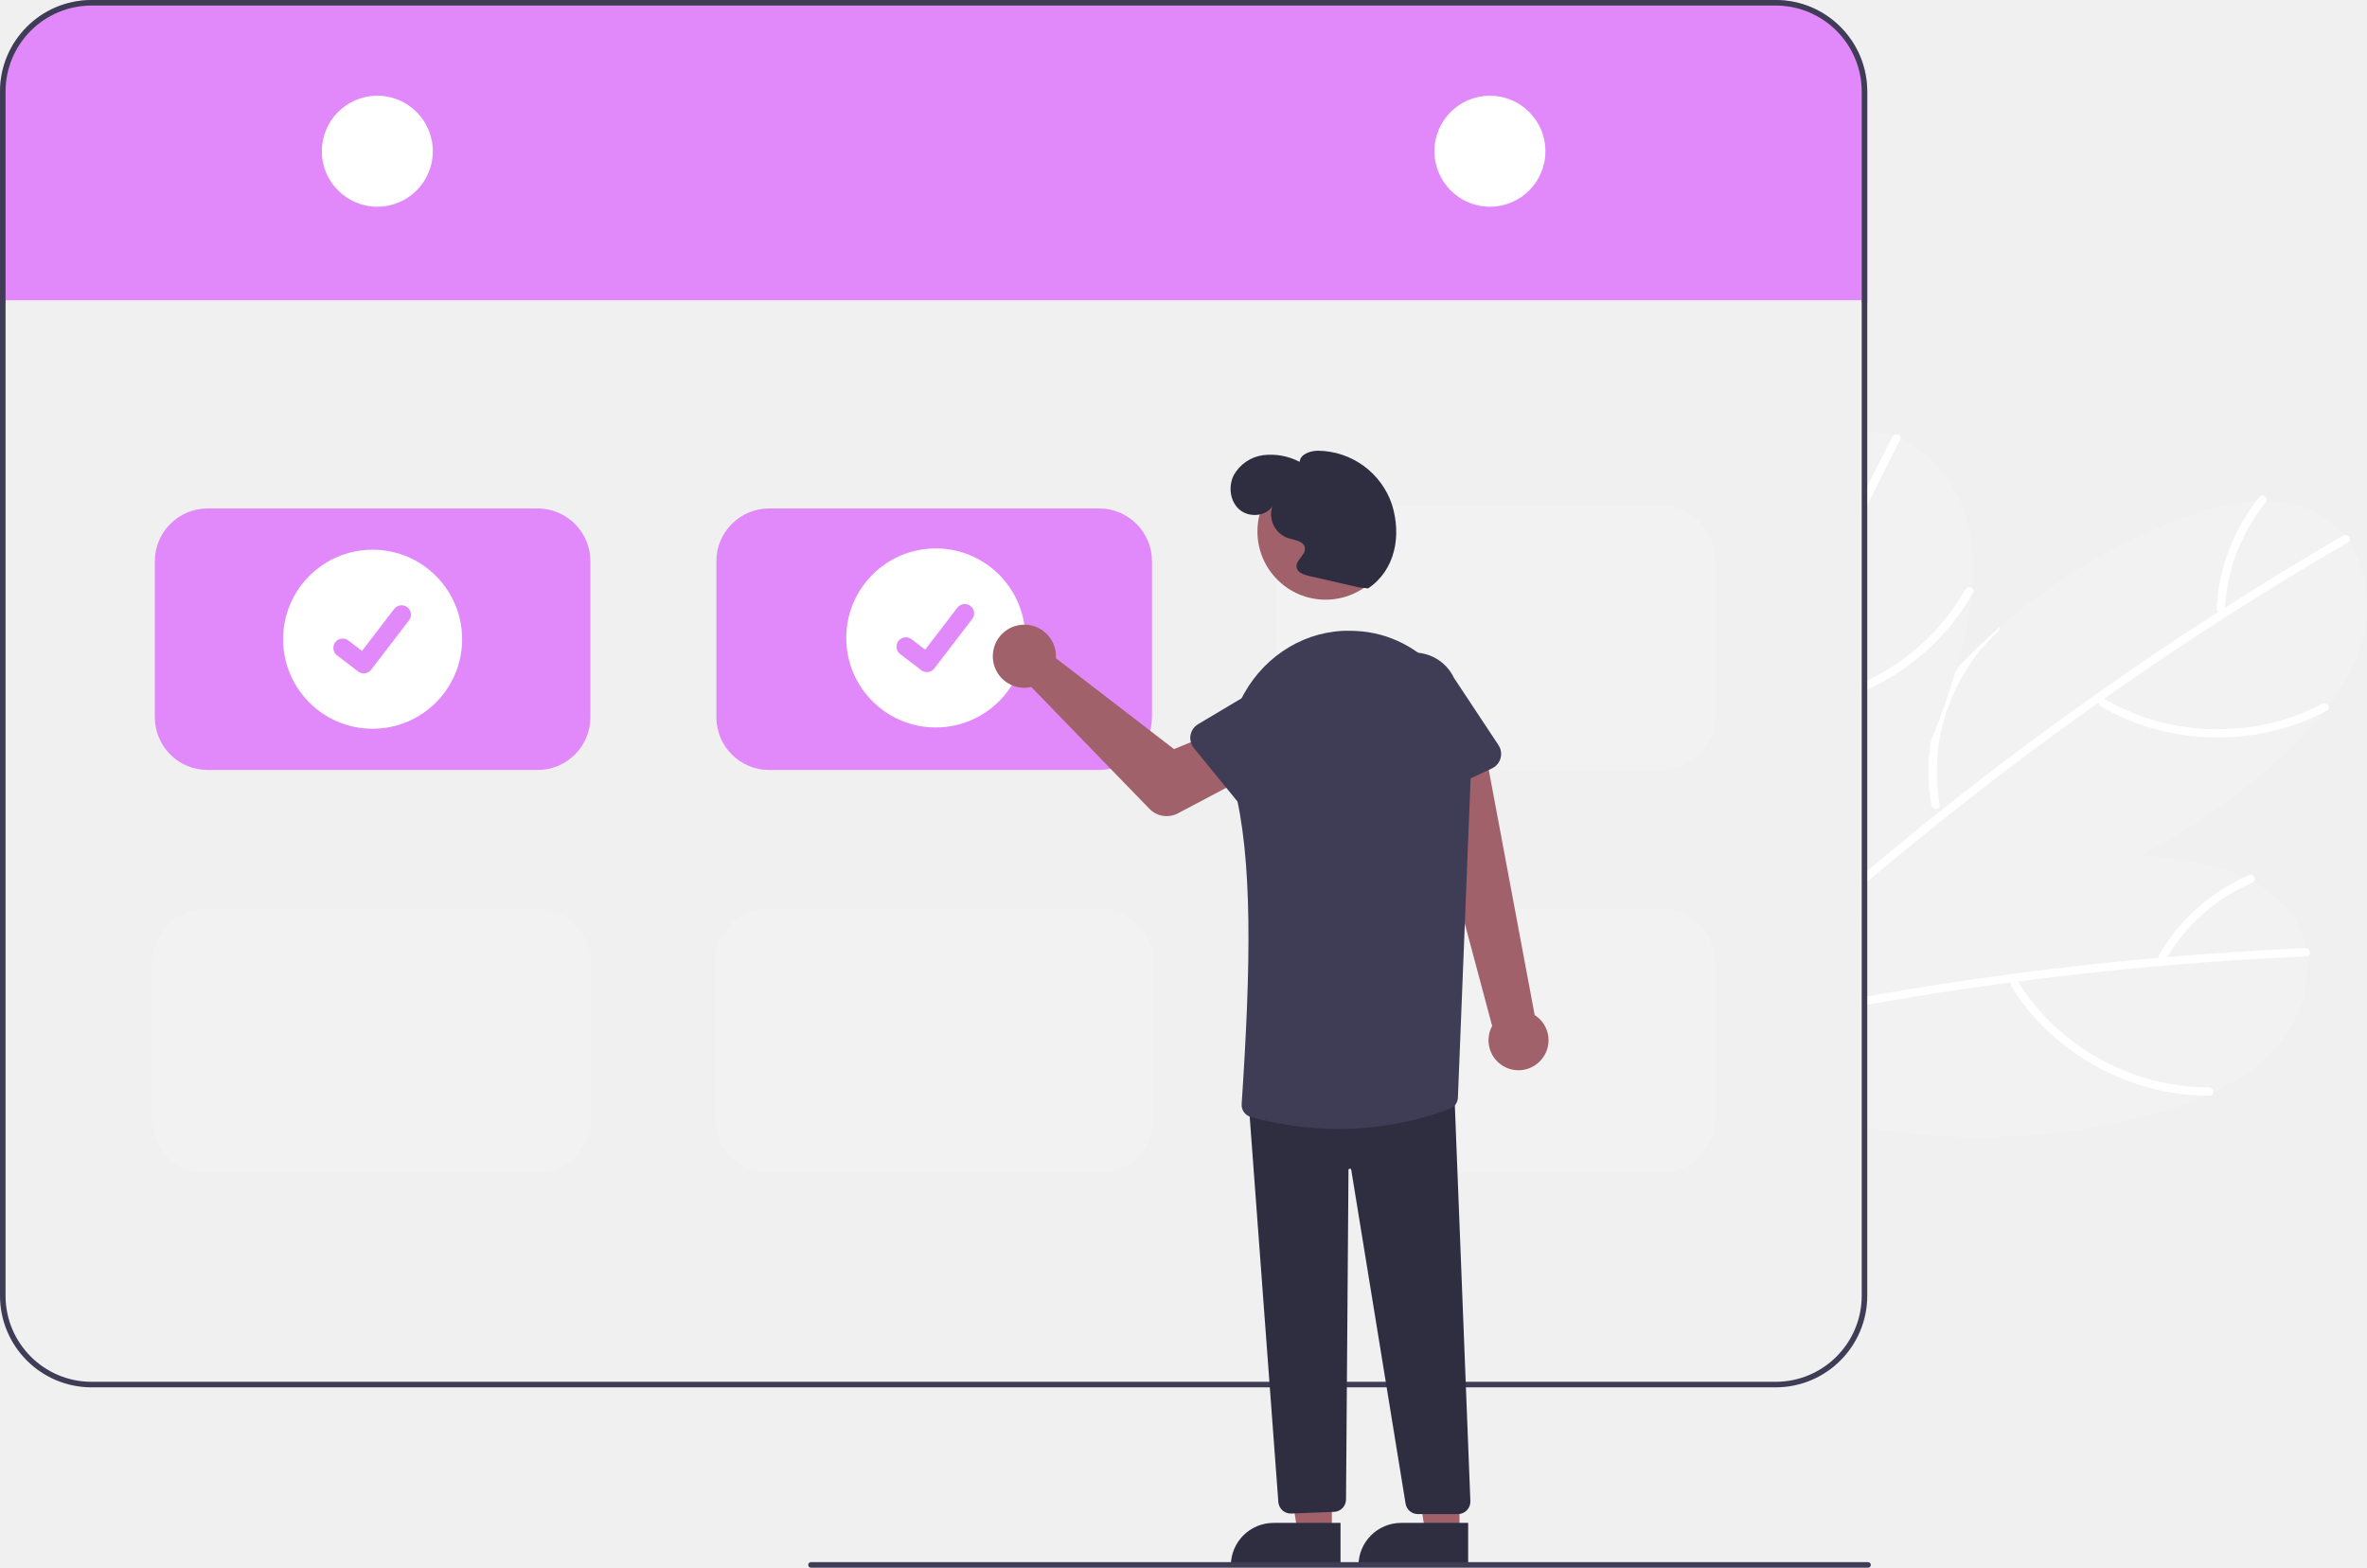
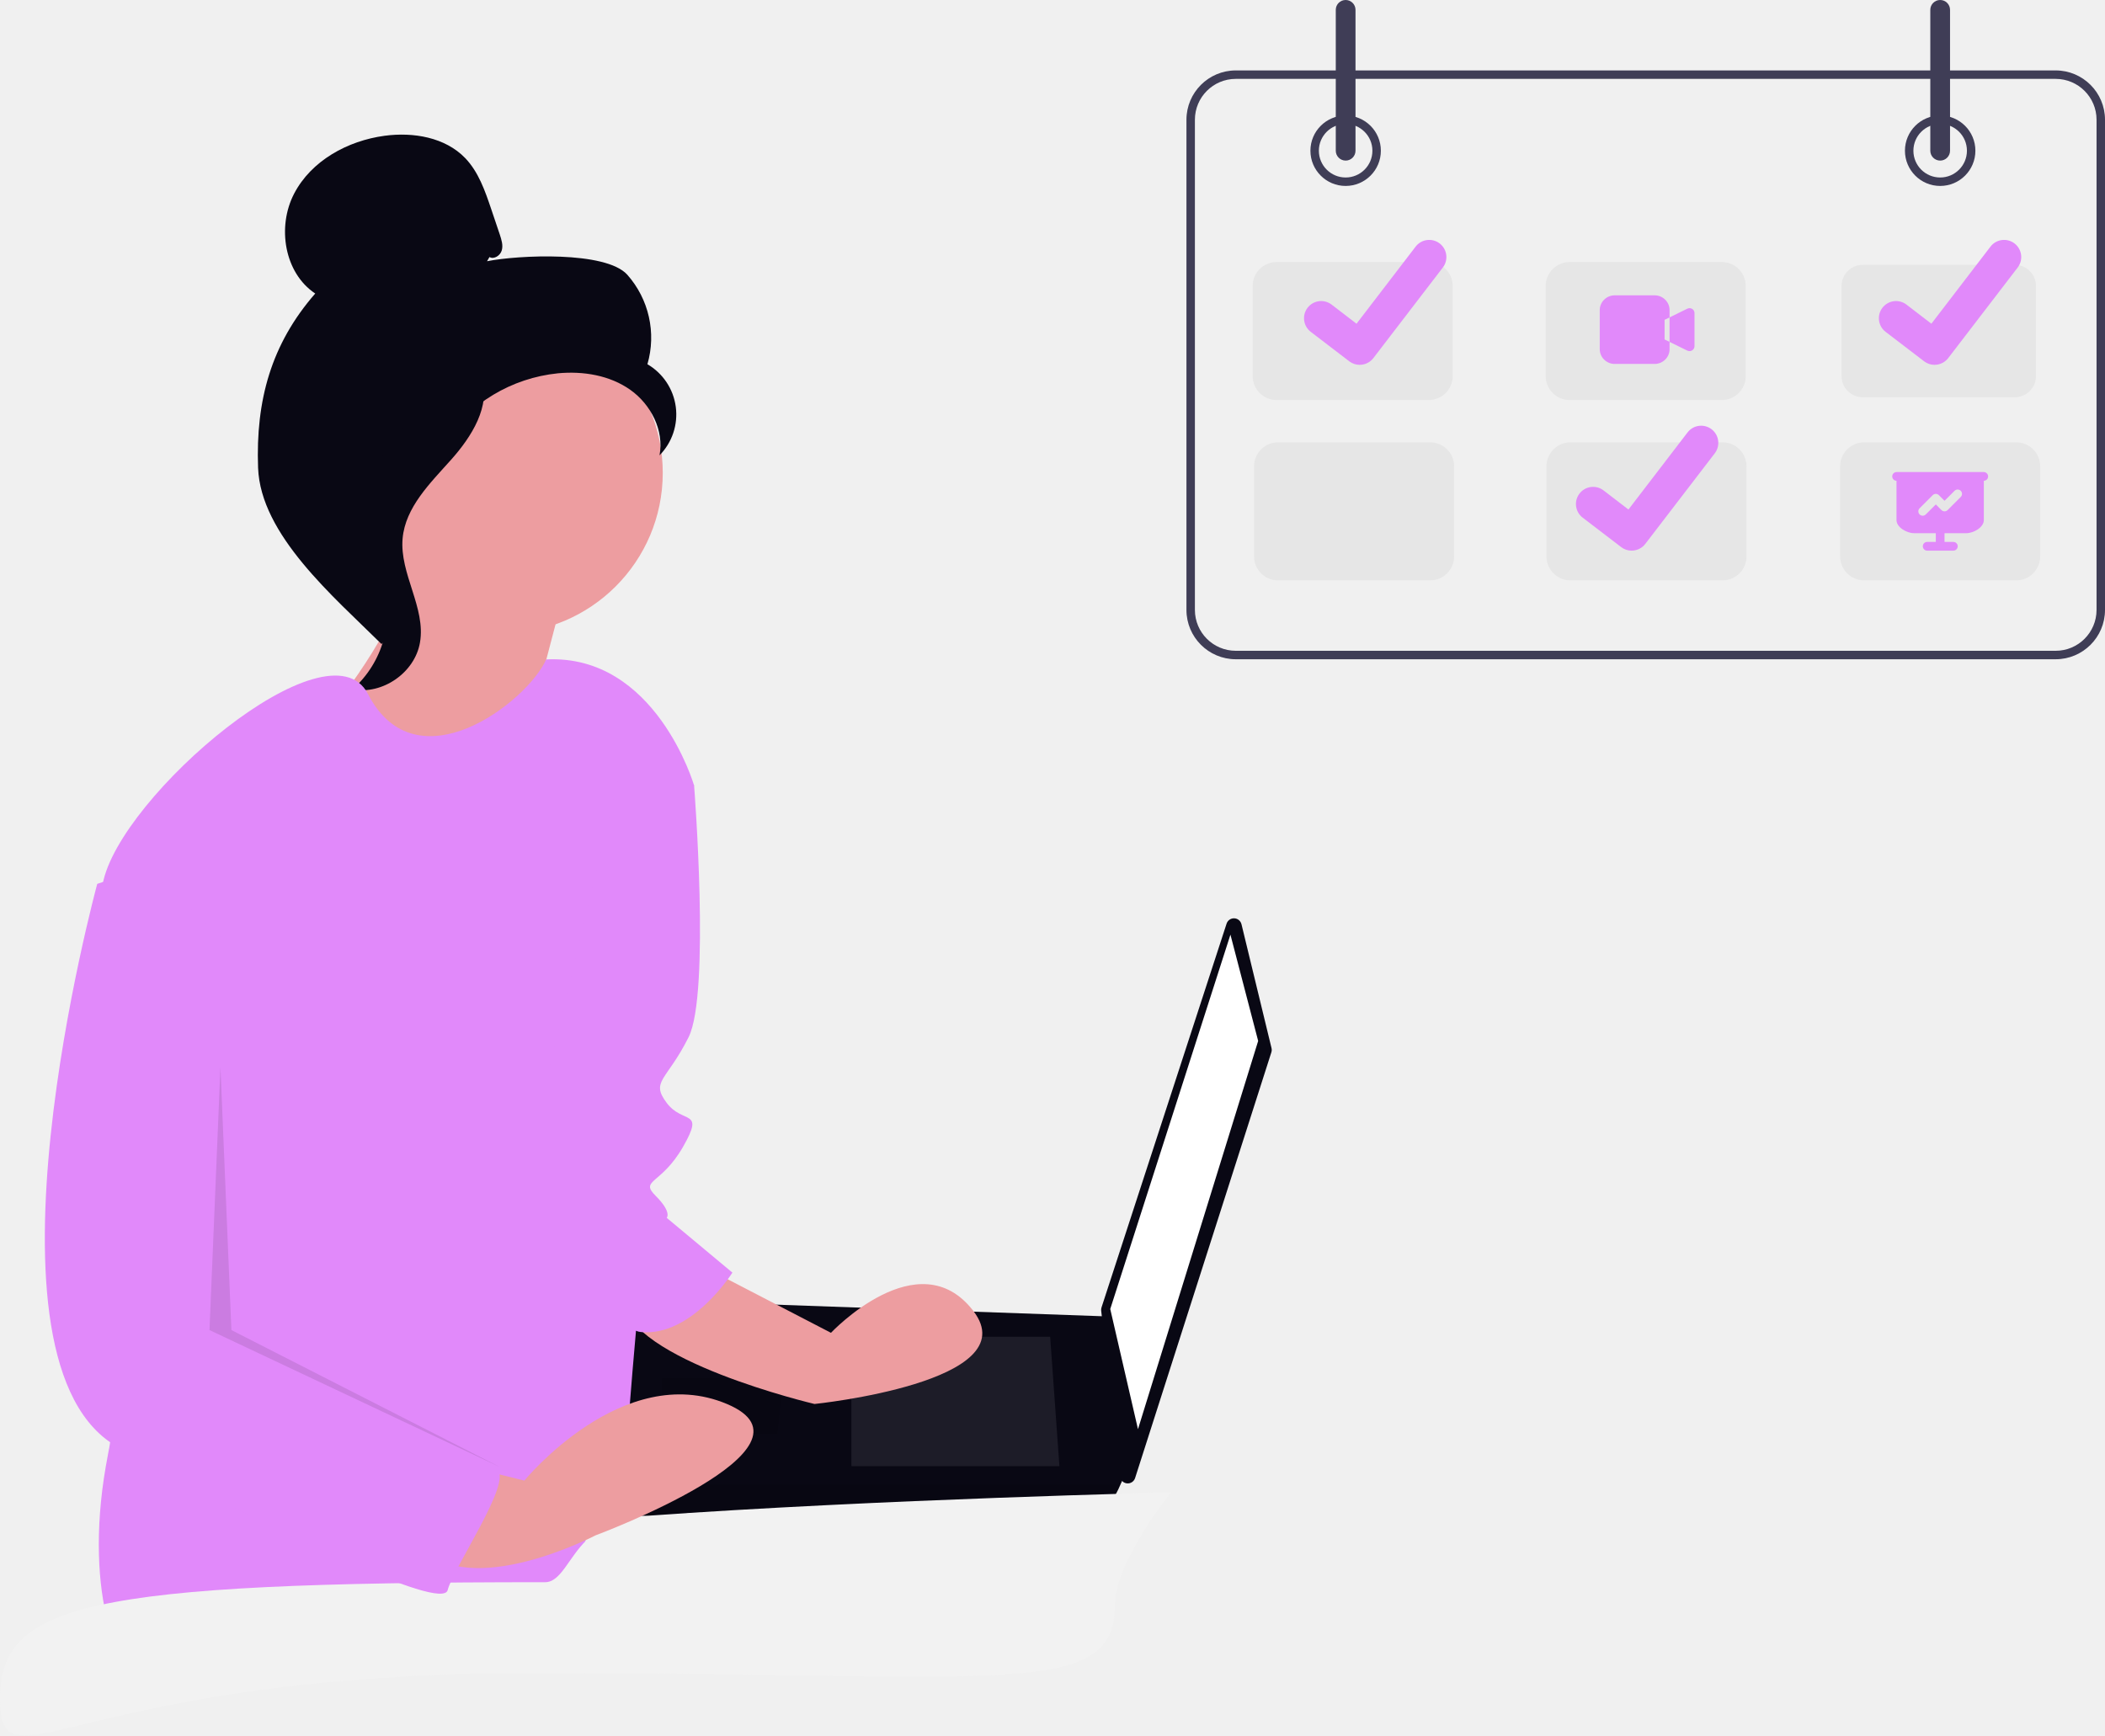
- <svg xmlns="http://www.w3.org/2000/svg" width="853.117" height="565" viewBox="0 0 853.117 565" role="img" artist="Katerina Limpitsouni" source="https://undraw.co/">
-   <path d="M993.211,545.61c-6.16,6.73-13.8,11.74-22.09,15.63h-.01c-.78.37-1.56.73-2.35,1.07h-.01l-.01.01-.01-.01h-.01a.01.01,0,0,1-.01.01H968.701l-.01-.01c-.01.01-.01.01-.02,0l-.01.01-.01-.01h-.01c-.01.01-.01.01-.02,0h-.01a139.774,139.774,0,0,1-17.06,6.1,236.651,236.651,0,0,1-105.11,5.49c-.67-.12-1.33-.24-2-.36V492.43c.66-.28,1.33-.56,2-.83q6.555-2.715,13.27-4.99,9.66-3.3,19.59-5.66a212.167,212.167,0,0,1,66.04-5.34q6.045.45,12.06,1.3c8.39,1.17,17.19,3.21,24.93,6.75h.01c1.13.53,2.24,1.08,3.34,1.67,6.88,3.73,12.68,8.86,16.22,15.89a30.573,30.573,0,0,1,2.72,7.99v.02c.2.96.34,1.93.45,2.89C1006.331,523.96,1001.421,536.63,993.211,545.61Z" transform="translate(-173.4413 -167.5)" fill="#f2f2f2" />
-   <path d="M1005.071,512.12a1.358,1.358,0,0,1-.3.04q-25.695,1.125-51.32,3.34h-.03c-.07.01-.13.01-.2.02Q926.911,517.8,900.711,521.23c-.74.1-1.47.2-2.2.29q-18.119,2.415-36.17,5.36-7.965,1.305-15.9,2.72c-.67.12-1.33.23-2,.36v-3.03c.67-.13,1.34-.24,2-.36q26.43-4.68,53.04-8.17,6.69-.9,13.4-1.7,19.38-2.34,38.82-4.04c.95-.08,1.89-.16,2.84-.24q24.885-2.115,49.84-3.21a.939.939,0,0,1,.24.02C1006.222,509.37,1006.561,511.77,1005.071,512.12Z" transform="translate(-173.4413 -167.5)" fill="#fff" />
-   <path d="M969.497,559.363c-21.34.157-42.364-8.892-57.458-23.869a77.826,77.826,0,0,1-11.184-14.07c-1.017-1.632-3.398.168-2.389,1.785,11.723,18.8,31.25,32.193,52.778,37.117a80.811,80.811,0,0,0,18.636,1.994c1.914-.014,1.517-2.972-.384-2.958Z" transform="translate(-173.4413 -167.5)" fill="#fff" />
-   <path d="M879.301,480.95a1.692,1.692,0,0,1-1.25,1.13,65.22,65.22,0,0,0-14.08,5.5,68.406,68.406,0,0,0-17.53,13.25c-.27.27-.53.54-.78.82-.42.44-.82.89-1.22,1.35v-4.36c.64-.68,1.31-1.35,2-1.99a71.912,71.912,0,0,1,13.27-10.04Q869.371,483.31,879.301,480.95Z" transform="translate(-173.4413 -167.5)" fill="#fff" />
-   <path d="M984.1,482.872a69.402,69.402,0,0,0-32.422,28.586,1.5,1.5,0,0,0,.793,1.954,1.528,1.528,0,0,0,1.954-.793A66.049,66.049,0,0,1,985.221,485.635c1.765-.754.648-3.519-1.121-2.763Z" transform="translate(-173.4413 -167.5)" fill="#fff" />
-   <path d="M1025.021,397.94c-2.32,8.82-6.77,16.81-12.3,24.1l-.01.01c-.51.68-1.04,1.37-1.59,2.03v.01a139.271,139.271,0,0,1-12.41,13.39,233.429,233.429,0,0,1-53.37,38.13c-30.67,16.02-64.95,25.49-98.9,26.03-.26.01-.52.01-.78.01-.41.01-.82.01-1.22.01V456.21c.65-1.24,1.32-2.48,2-3.71a219.524,219.524,0,0,1,32.03-43.82c.3-.33.61-.66.92-.98q7.02-7.41,14.72-14.11a210.819,210.819,0,0,1,67.29-39.85c7.97-2.86,16.71-5.15,25.21-5.6,1.25-.07,2.49-.1,3.74-.09,7.83.11,15.34,1.96,21.75,6.54a30.999,30.999,0,0,1,6.12,5.81c.62.77,1.19,1.56,1.74,2.37v.01C1026.581,372.68,1028.121,386.17,1025.021,397.94Z" transform="translate(-173.4413 -167.5)" fill="#f2f2f2" />
-   <path d="M1019.961,362.77v.01a1.461,1.461,0,0,1-.24.17q-22.2,12.915-43.84,26.77c-.02.01-.03.02-.05.03a1.739,1.739,0,0,1-.18.11q-22.245,14.25-43.86,29.46c-.6.42-1.21.85-1.82,1.28q-14.925,10.545-29.54,21.54-27.601,20.79-53.99,43.12c-.67.56-1.33,1.13-2,1.7v-3.89c.66-.57,1.33-1.14,2-1.7q10.11-8.535,20.4-16.83c2.05-1.65,4.11-3.3,6.17-4.93q27.45-21.855,56.13-42.08h.01q5.64-3.975,11.3-7.88,16.08-11.07,32.521-21.61c.79-.51,1.59-1.02,2.39-1.53q21.045-13.44,42.64-26a1.489,1.489,0,0,1,.22-.11C1019.722,359.8,1021.131,361.78,1019.961,362.77Z" transform="translate(-173.4413 -167.5)" fill="#fff" />
-   <path d="M1010.409,421.133c-18.825,10.052-41.646,11.805-61.97,5.553a77.827,77.827,0,0,1-16.44-7.265c-1.659-.972-2.931,1.727-1.286,2.691,19.114,11.203,42.628,13.993,63.98,8.353a80.812,80.812,0,0,0,17.43-6.891c1.688-.901-.037-3.336-1.713-2.441Z" transform="translate(-173.4413 -167.5)" fill="#fff" />
-   <path d="M869.562,457.722a68.553,68.553,0,0,1-.952-15.869,72.319,72.319,0,0,1,10.781-34.151q7.028-7.407,14.723-14.112a1.705,1.705,0,0,1-.586,1.585,65.451,65.451,0,0,0-9.912,11.408,69.122,69.122,0,0,0-11.082,50.892,1.212,1.212,0,0,1-.314,1.143A1.625,1.625,0,0,1,869.562,457.722Z" transform="translate(-173.4413 -167.5)" fill="#fff" />
-   <path d="M987.809,346.612a69.402,69.402,0,0,0-15.433,40.375,1.5,1.5,0,0,0,1.61,1.362,1.528,1.528,0,0,0,1.362-1.61,66.048,66.048,0,0,1,14.737-38.201c1.213-1.488-1.061-3.417-2.276-1.926Z" transform="translate(-173.4413 -167.5)" fill="#fff" />
-   <path d="M884.251,379.47v.01c-.07.86-.15,1.71-.24,2.56v.02a141.299,141.299,0,0,1-3.25,17.96c-.7,2.9-1.46,5.78-2.29,8.66-.1.37-.21.74-.32,1.1v.01a229.523,229.523,0,0,1-8.74,24.65,238.918,238.918,0,0,1-22.97,42.22c-.65.97-1.32,1.94-2,2.9V322.96c.67-.04,1.33-.04,2-.02q.48,0,.96.03a30.322,30.322,0,0,1,8.28,1.61c.94.31,1.85.66,2.75,1.05,10.91,4.78,19.48,15.32,23.2,26.91C884.421,361.22,884.981,370.35,884.251,379.47Z" transform="translate(-173.4413 -167.5)" fill="#f2f2f2" />
-   <path d="M858.432,325.63a1.076,1.076,0,0,1-.11.28q-6.075,11.805-11.88,23.73c-.67,1.37-1.34,2.75-2,4.12v-6.8q.99-2.04,2-4.08,4.485-9.09,9.12-18.1a1.304,1.304,0,0,1,.12-.2C856.601,323.26,858.881,324.16,858.432,325.63Z" transform="translate(-173.4413 -167.5)" fill="#fff" />
-   <path d="M884.571,381.08c-.18.32-.36.64-.56.96a79.816,79.816,0,0,1-10.42,14.24,85.916,85.916,0,0,1-27.15,19.77c-.66.32-1.33.62-2,.9V413.7c.67-.3,1.34-.61,2-.93a80.866,80.866,0,0,0,35.37-32.82,1.645,1.645,0,0,1,2.44-.47A1.153,1.153,0,0,1,884.571,381.08Z" transform="translate(-173.4413 -167.5)" fill="#fff" />
-   <path d="M846.441,200.5v76h-2v-.81h-669v.81h-2v-76a33.032,33.032,0,0,1,33-33h607A33.032,33.032,0,0,1,846.441,200.5Z" transform="translate(-173.4413 -167.5)" fill="#e189fa" />
-   <path d="M813.441,167.5h-607a33.032,33.032,0,0,0-33,33v434a33.032,33.032,0,0,0,33,33h607a33.032,33.032,0,0,0,33-33v-434A33.032,33.032,0,0,0,813.441,167.5Zm31,467a31.04,31.04,0,0,1-31,31h-607a31.04,31.04,0,0,1-31-31v-434a31.04,31.04,0,0,1,31-31h607a31.04,31.04,0,0,1,31,31Z" transform="translate(-173.4413 -167.5)" fill="#3f3d56" />
-   <circle cx="136" cy="54.5" r="20" fill="#fff" />
-   <circle cx="537" cy="54.5" r="20" fill="#fff" />
-   <path d="M367.226,445.002H248.25a19.033,19.033,0,0,1-19.011-19.011V369.758a19.033,19.033,0,0,1,19.011-19.011H367.226a19.033,19.033,0,0,1,19.011,19.011v56.233A19.033,19.033,0,0,1,367.226,445.002Z" transform="translate(-173.4413 -167.5)" fill="#e189fa" />
-   <path d="M569.624,445.002H450.648a19.033,19.033,0,0,1-19.011-19.011V369.758a19.033,19.033,0,0,1,19.011-19.011H569.624a19.033,19.033,0,0,1,19.011,19.011v56.233A19.033,19.033,0,0,1,569.624,445.002Z" transform="translate(-173.4413 -167.5)" fill="#e189fa" />
-   <path d="M569.624,590.293H450.648a19.61,19.61,0,0,1-19.588-19.588V514.473A19.61,19.61,0,0,1,450.648,494.885H569.624A19.61,19.61,0,0,1,589.212,514.473v56.233A19.61,19.61,0,0,1,569.624,590.293Z" transform="translate(-173.4413 -167.5)" fill="#f2f2f2" />
-   <path d="M366.836,590.293H247.86A19.61,19.61,0,0,1,228.272,570.706V514.473A19.61,19.61,0,0,1,247.86,494.885H366.836a19.61,19.61,0,0,1,19.588,19.588v56.233A19.61,19.61,0,0,1,366.836,590.293Z" transform="translate(-173.4413 -167.5)" fill="#f2f2f2" />
-   <path d="M772.023,590.293H653.047a19.61,19.61,0,0,1-19.588-19.588V514.473A19.61,19.61,0,0,1,653.047,494.885H772.023a19.61,19.61,0,0,1,19.588,19.588v56.233A19.61,19.61,0,0,1,772.023,590.293Z" transform="translate(-173.4413 -167.5)" fill="#f2f2f2" />
-   <path d="M772.023,445.115H653.047a19.61,19.61,0,0,1-19.588-19.588V369.294a19.61,19.61,0,0,1,19.588-19.588H772.023a19.61,19.61,0,0,1,19.588,19.588v56.233A19.61,19.61,0,0,1,772.023,445.115Z" transform="translate(-173.4413 -167.5)" fill="#f2f2f2" />
-   <circle cx="134.297" cy="230.374" r="32.262" fill="#fff" />
-   <path d="M304.54,410.181a3.346,3.346,0,0,1-2.013-.669l-.036-.027-7.582-5.805a3.368,3.368,0,1,1,4.097-5.348l4.911,3.766,11.605-15.135a3.368,3.368,0,0,1,4.723-.623l-.072.098.074-.097a3.372,3.372,0,0,1,.623,4.723l-13.65,17.802A3.37,3.37,0,0,1,304.54,410.181Z" transform="translate(-173.4413 -167.5)" fill="#e189fa" />
-   <circle cx="337.271" cy="229.911" r="32.262" fill="#fff" />
-   <path d="M507.515,409.718a3.346,3.346,0,0,1-2.013-.669l-.036-.027-7.582-5.805a3.368,3.368,0,1,1,4.097-5.348l4.911,3.766,11.605-15.135a3.368,3.368,0,0,1,4.723-.623l-.072.098.074-.097a3.372,3.372,0,0,1,.623,4.723l-13.65,17.802A3.37,3.37,0,0,1,507.515,409.718Z" transform="translate(-173.4413 -167.5)" fill="#e189fa" />
-   <path d="M728.754,549.65a10.743,10.743,0,0,0-2.183-16.327l-18.011-96.173-21.905,8.123,24.592,91.981a10.801,10.801,0,0,0,17.506,12.397Z" transform="translate(-173.4413 -167.5)" fill="#a0616a" />
-   <path d="M553.969,402.9a11.406,11.406,0,0,1,.022,1.796l42.59,32.78,12.078-4.96,9.867,17.249-20.528,10.858a8.67,8.67,0,0,1-10.277-1.627l-42.571-43.889a11.376,11.376,0,1,1,8.819-12.206Z" transform="translate(-173.4413 -167.5)" fill="#a0616a" />
-   <polygon points="480.028 552.849 467.769 552.849 461.936 515.561 480.031 515.562 480.028 552.849" fill="#a0616a" />
-   <path d="M656.596,732.233l-39.531-.001v-.5a15.386,15.386,0,0,1,15.386-15.386h.001l24.144.001Z" transform="translate(-173.4413 -167.5)" fill="#2f2e41" />
-   <polygon points="526.028 552.849 513.769 552.849 507.936 515.561 526.031 515.562 526.028 552.849" fill="#a0616a" />
-   <path d="M702.596,732.233l-39.531-.001v-.5a15.386,15.386,0,0,1,15.386-15.386h.001l24.144.001Z" transform="translate(-173.4413 -167.5)" fill="#2f2e41" />
-   <path d="M638.664,712.979a4.49,4.49,0,0,1-4.475-4.072L623.506,565.218l.505-.041,73.521-6.043.02.522L703.396,708.507a4.5,4.5,0,0,1-4.497,4.668H684.483a4.475,4.475,0,0,1-4.448-3.815L660.46,589.114a.5.5,0,0,0-.994.072L658.578,707.91a4.505,4.505,0,0,1-4.263,4.462l-15.409.601C638.825,712.977,638.744,712.979,638.664,712.979Z" transform="translate(-173.4413 -167.5)" fill="#2f2e41" />
-   <circle cx="477.772" cy="191.564" r="24.561" fill="#a0616a" />
-   <path d="M655.968,574.382a121.037,121.037,0,0,1-31.768-4.342,4.51,4.51,0,0,1-3.236-4.687c3.306-49.693,4.084-88.257-2.869-114.939-2.963-11.372-1.618-23.349,3.691-32.86,7.99-14.313,22.675-23.024,38.34-22.724h0q1.123.021,2.268.08c23.773,1.224,42.297,22.73,41.294,47.942l-4.782,120.168a4.44,4.44,0,0,1-2.815,4.044A114.245,114.245,0,0,1,655.968,574.382Z" transform="translate(-173.4413 -167.5)" fill="#3f3d56" />
-   <path d="M622.136,459.641l-18.398-22.544a5.761,5.761,0,0,1,1.514-8.592l24.921-14.85a16.001,16.001,0,0,1,20.16,24.853l-19.477,21.373a5.761,5.761,0,0,1-8.721-.239Z" transform="translate(-173.4413 -167.5)" fill="#3f3d56" />
-   <path d="M680.011,456.812a5.755,5.755,0,0,1-3.164-3.606l-8.282-27.705A16.001,16.001,0,0,1,697.509,411.849L713.525,436.037a5.761,5.761,0,0,1-2.361,8.399l-26.354,12.336A5.755,5.755,0,0,1,680.011,456.812Z" transform="translate(-173.4413 -167.5)" fill="#3f3d56" />
-   <path d="M663.35,379.217l-18.206-4.167c-1.878-.43-4.134-1.25-4.395-3.159-.35-2.565,3.341-4.352,3.001-6.919-.33-2.486-3.693-2.806-6.09-3.54a9.111,9.111,0,0,1-5.672-11.34c-2.594,3.656-8.522,3.969-11.887,1.007s-4.01-8.336-1.99-12.338a14.287,14.287,0,0,1,10.724-7.24,22.617,22.617,0,0,1,13.023,2.428c.267-2.833,3.804-3.982,6.65-4.007a28.431,28.431,0,0,1,26.643,19.446c3.492,11.252,1.156,23.586-8.614,30.17Z" transform="translate(-173.4413 -167.5)" fill="#2f2e41" />
-   <path d="M846.729,732.5h-381a1,1,0,1,1,0-2h381a1,1,0,1,1,0,2Z" transform="translate(-173.4413 -167.5)" fill="#3f3d56" />
+ <svg xmlns="http://www.w3.org/2000/svg" width="800" height="659.604" viewBox="0 0 800 659.604" role="img" artist="Katerina Limpitsouni" source="https://undraw.co/">
+   <g transform="translate(-719.657 -190.767)">
+     <path d="M528.923,80.594l-23.455,89.428L416.04,152.431s62.4-64.343,53.615-93.661l59.294,21.825h-.026Z" transform="translate(404.432 337.699)" fill="#ed9da0" />
+     <path d="M549.13,86.709a61.03,61.03,0,1,1-61.03-61.03,61.025,61.025,0,0,1,61.03,61.03Z" transform="translate(422.406 283.779)" fill="#ed9da0" />
+     <path d="M502.96,46.513c1.762,1.025,4.128-.526,4.707-2.5s-.105-4.049-.736-6c-1.1-3.261-2.183-6.495-3.287-9.755-2.34-6.915-4.812-14.068-9.86-19.327C486.158,1,474.01-1.028,463.1.445c-14.015,1.893-27.846,9.466-34.367,22.035S425,52.561,436.777,60.4c-16.8,19.248-22.64,40.7-21.719,66.21.92,25.532,28.74,49.013,46.883,67,4.049-2.445,7.731-13.962,5.5-18.143s.973-9.019-1.788-12.884c-2.761-3.839-5.075,2.288-2.288-1.551,1.762-2.419-5.1-7.967-2.5-9.413,12.648-6.994,16.855-22.771,24.8-34.84a59.331,59.331,0,0,1,43.36-26.058c9.571-.894,19.668.736,27.5,6.284s12.911,15.461,11.1,24.9a22.112,22.112,0,0,0-4.6-34.63,36.1,36.1,0,0,0-7.678-34.052c-8.178-9.019-41.335-7.468-53.273-5.1l.92-1.578h0l-.026-.026Z" transform="translate(402.682 241.934)" fill="#090814" />
+     <path d="M478.82,34.629c-15.8,1.709-27.215,15.409-36.865,28.056-5.548,7.284-11.386,15.33-11.228,24.507.131,9.256,6.337,17.223,9.308,25.979a39.163,39.163,0,0,1-11.386,41.256c11.386,2.156,23.692-6.363,25.637-17.8,2.288-13.279-7.783-26.111-6.6-39.547,1.052-11.833,10.386-20.931,18.3-29.792,7.941-8.861,15.382-20.589,11.727-31.9l1.1-.763h0Z" transform="translate(424.98 298.361)" fill="#090814" />
+     <path d="M482.025,658.32l-4.161,87.4s2.081,114.451-16.648,122.775c-9.469,4.2-1.218,35.28-18.8,44.519-13.192,6.908-15.423-6.306-22.333,0a23.3,23.3,0,0,0-4.682,5.432c-8.324,14.567-99.849,10.4-112.333-.008s-4.161,12.485-14.567,16.648c-10.072,4.037-24.034-28.966-15.482-78.243.27-1.64.583-3.308.911-4.994,9.551-47.754-5.452-162.145-3.142-206.344a77.777,77.777,0,0,1,1.061-10.072c6.243-33.294,85.9-101.048,100.793-72.187,18.354,35.626,60.513,3.08,67.754-13.123,41.619-2.081,56.185,47.861,56.185,47.861Z" transform="translate(486.847 -108.712)" fill="#e189fa" />
+     <path d="M476.891,591.892l11.415,47.092a2.94,2.94,0,0,1-.056,1.589L436.462,802.406a2.942,2.942,0,0,1-5.723-.565L423.574,738.8a2.944,2.944,0,0,1,.126-1.243l47.535-145.881a2.942,2.942,0,0,1,5.65.219Z" transform="translate(714.587 -49.846)" fill="#090814" />
+     <path d="M314.623,432.512l10.54,40.4L279.487,620.482l-10.54-45.674Z" transform="translate(872.656 113.506)" fill="#fff" />
+     <path d="M350.965,728.773c1.757,5.269,182.7-1.757,184.454-3.514a38.146,38.146,0,0,0,3.864-7.026c1.651-3.514,3.162-7.026,3.162-7.026l-7.026-56.882-179.185-6.359s-4.48,48.2-5.393,70.269a52.705,52.705,0,0,0,.124,10.539Z" transform="translate(606.182 36.843)" fill="#090814" />
+     <path d="M304.924,493.975l3.514,49.19H229.385v-49.19Z" transform="translate(813.843 204.88)" fill="#d6d6e3" opacity="0.1" />
+     <path d="M246.1,500.391l.472-.095L244.34,521.47H200.414V500.391Z" transform="translate(770.776 214.273)" opacity="0.1" />
+     <path d="M350.965,686.758c1.757,5.269,182.7-1.757,184.454-3.514a38.13,38.13,0,0,0,3.864-7.026H350.841a52.708,52.708,0,0,0,.124,10.54Z" transform="translate(606.182 78.844)" opacity="0.1" />
+     <path d="M373.426,641.76l56.186,29.134s33.295-35.376,54.1-8.324-60.347,35.376-60.347,35.376-70.75-16.648-72.832-39.537S373.426,641.76,373.426,641.76Z" transform="translate(605.852 26.463)" fill="#ed9da0" />
+     <path d="M369.961,561.794c2.081,2.082,24.971,18.728,24.971,18.728s6.243,79.074-2.081,95.723-14.567,16.648-8.324,24.971,14.567,2.081,6.243,16.648-16.648,12.485-10.4,18.728,4.161,8.324,4.161,8.324L409.5,765.725s-15.32,24.4-34.713,22.6-36.04-95.437-36.04-95.437Z" transform="translate(588.506 -91.256)" fill="#e189fa" />
+     <path d="M295.863,6.645c5.94,0,8.883-9.387,15.772-16.058,5.868-5.683,15.657-8.664,21.9-9.111C423.484-24.956,533.7-27.469,533.7-27.469S512.352-1.2,512.352,15.649c0,36.009-45.016,25.532-220.262,25.532S88.657,87.092,88.657,51.083,120.617,6.645,295.863,6.645Z" transform="translate(631 785.501)" fill="#f2f2f2" />
+     <path d="M329.905,686.878,363.2,695.2s37.456-45.78,76.993-29.133-49.941,49.941-49.941,49.941-47.861,24.97-66.589,4.161S329.905,686.878,329.905,686.878Z" transform="translate(555.731 58.341)" fill="#ed9da0" />
+     <path d="M300.763,581.878l-18.73,6.237s-49.941,183.122,8.324,214.335,122.775,62.428,124.853,54.1,24.971-41.619,18.728-45.78-97.8-54.1-97.8-54.1v-141.5Z" transform="translate(474.583 -61.401)" fill="#e189fa" />
+     <path d="M135.439,452.785l-4.159,99.882,110.288,52.024L139.6,552.667Z" transform="translate(667.998 143.647)" opacity="0.1" />
+     <g transform="translate(1170.56 190.767)">
+       <path d="M664.115,534.216H352.5a18.761,18.761,0,0,1-18.74-18.74V329.148a18.761,18.761,0,0,1,18.74-18.74H664.115a18.761,18.761,0,0,1,18.74,18.74V515.476A18.761,18.761,0,0,1,664.115,534.216ZM352.5,313.62a15.545,15.545,0,0,0-15.527,15.527V515.476A15.545,15.545,0,0,0,352.5,531H664.115a15.545,15.545,0,0,0,15.527-15.527V329.148a15.545,15.545,0,0,0-15.527-15.527Z" transform="translate(-333.757 -283.639)" fill="#3f3d56" />
+       <path d="M391.143,353.179a13.386,13.386,0,1,1,13.386-13.386,13.386,13.386,0,0,1-13.386,13.386Zm0-23.559a10.173,10.173,0,1,0,10.173,10.173A10.173,10.173,0,0,0,391.143,329.62Z" transform="translate(-330.64 -282.504)" fill="#3f3d56" />
+       <path d="M602.143,353.179a13.386,13.386,0,1,1,13.386-13.386,13.386,13.386,0,0,1-13.386,13.386Zm0-23.559a10.173,10.173,0,1,0,10.173,10.173,10.173,10.173,0,0,0-10.173-10.173Z" transform="translate(-315.69 -282.504)" fill="#3f3d56" />
+       <path d="M424.186,430.879H366.36a9.113,9.113,0,0,1-9.1-9.1V387.51a9.113,9.113,0,0,1,9.1-9.1h57.826a9.113,9.113,0,0,1,9.1,9.1v34.267A9.113,9.113,0,0,1,424.186,430.879Z" transform="translate(-332.092 -278.819)" fill="#e6e6e6" />
+       <path d="M528.186,430.879H470.36a9.113,9.113,0,0,1-9.1-9.1V387.51a9.113,9.113,0,0,1,9.1-9.1h57.826a9.113,9.113,0,0,1,9.1,9.1v34.267A9.113,9.113,0,0,1,528.186,430.879Z" transform="translate(-324.724 -278.819)" fill="#e6e6e6" />
+       <path d="M574.289,379.408a8.04,8.04,0,0,0-8.031,8.031v34.267a8.04,8.04,0,0,0,8.031,8.031h57.826a8.04,8.04,0,0,0,8.031-8.031V387.439a8.04,8.04,0,0,0-8.032-8.031Z" transform="translate(-317.284 -278.749)" fill="#e6e6e6" />
+       <path d="M424.686,494.88H366.86a9.113,9.113,0,0,1-9.1-9.1V451.51a9.113,9.113,0,0,1,9.1-9.1h57.826a9.113,9.113,0,0,1,9.1,9.1v34.267A9.113,9.113,0,0,1,424.686,494.88Z" transform="translate(-332.057 -274.285)" fill="#e6e6e6" />
+       <path d="M528.686,494.88H470.86a9.113,9.113,0,0,1-9.1-9.1V451.51a9.113,9.113,0,0,1,9.1-9.1h57.826a9.113,9.113,0,0,1,9.1,9.1v34.267A9.113,9.113,0,0,1,528.686,494.88Z" transform="translate(-324.932 -274.285)" fill="#e6e6e6" />
+       <path d="M632.686,494.88H574.86a9.113,9.113,0,0,1-9.1-9.1V451.51a9.113,9.113,0,0,1,9.1-9.1h57.826a9.113,9.113,0,0,1,9.1,9.1v34.267A9.113,9.113,0,0,1,632.686,494.88Z" transform="translate(-317.32 -274.285)" fill="#e6e6e6" />
+       <path d="M390.505,346.446a3.753,3.753,0,0,1-3.748-3.748V289.156a3.748,3.748,0,0,1,7.5,0V342.7a3.752,3.752,0,0,1-3.748,3.748Z" transform="translate(-330.002 -285.408)" fill="#3f3d56" />
+       <path d="M601.505,346.446a3.752,3.752,0,0,1-3.748-3.748V289.156a3.748,3.748,0,0,1,7.5,0V342.7a3.753,3.753,0,0,1-3.748,3.748Z" transform="translate(-315.053 -285.408)" fill="#3f3d56" />
+       <path d="M389.694,413.59a6.476,6.476,0,0,1-3.9-1.295l-.07-.052-14.673-11.225a6.521,6.521,0,0,1,7.935-10.35l9.5,7.288,22.459-29.3a6.518,6.518,0,0,1,9.138-1.207h0l-.139.194.143-.194a6.526,6.526,0,0,1,1.206,9.14l-26.416,34.448a6.522,6.522,0,0,1-5.186,2.543Z" transform="translate(-323.844 -274.916)" fill="#e189fa" />
+       <path d="M496.694,476.59a6.475,6.475,0,0,1-3.9-1.295l-.07-.052-14.673-11.225a6.521,6.521,0,0,1,7.935-10.35l9.5,7.288,22.459-29.3a6.518,6.518,0,0,1,9.138-1.207h0l-.139.194.143-.194a6.526,6.526,0,0,1,1.206,9.14l-26.416,34.448a6.522,6.522,0,0,1-5.186,2.543Z" transform="translate(-327.5 -267.292)" fill="#e189fa" />
+       <path d="M597.694,413.59a6.475,6.475,0,0,1-3.9-1.295l-.07-.052-14.673-11.225a6.521,6.521,0,0,1,7.935-10.35l9.5,7.288,22.459-29.3a6.518,6.518,0,0,1,9.138-1.207h0l-.139.194.143-.194a6.526,6.526,0,0,1,1.206,9.14l-26.416,34.448a6.521,6.521,0,0,1-5.186,2.543Z" transform="translate(-313.373 -274.916)" fill="#e189fa" />
+       <path d="M20.85,26.08H5.686a5.7,5.7,0,0,1-4.012-1.645A5.493,5.493,0,0,1,0,20.5V5.59A5.5,5.5,0,0,1,1.674,1.645,5.685,5.685,0,0,1,5.686,0H20.85a5.685,5.685,0,0,1,4.012,1.645A5.5,5.5,0,0,1,26.536,5.59v2.8L33.275,5.08a1.921,1.921,0,0,1,.847-.2c.081,0,.151.01.214.015a1.868,1.868,0,0,1,1.676,1.85v12.6A1.882,1.882,0,0,1,34.12,21.2a1.953,1.953,0,0,1-.845-.188L26.536,17.7V8.389l-1.9.93v7.452l1.9.927v2.8a5.494,5.494,0,0,1-1.674,3.938A5.7,5.7,0,0,1,20.85,26.08Z" transform="translate(157.078 112.251)" fill="#e189fa" />
+       <path d="M35.855,3a1.66,1.66,0,0,1,0,3.319V21.257c0,2.75-3.889,4.979-6.639,4.979h-8.3v3.319h3.319a1.66,1.66,0,1,1,0,3.319H14.278a1.66,1.66,0,0,1,0-3.319H17.6V26.236H9.3c-2.75,0-6.639-2.229-6.639-4.979V6.319A1.66,1.66,0,0,1,2.66,3ZM27.07,10.125a1.66,1.66,0,0,0-2.347,0l-3.806,3.8-2.146-2.144a1.66,1.66,0,0,0-2.347,0l-4.979,4.979a1.66,1.66,0,0,0,0,2.347l.156.138a1.66,1.66,0,0,0,2.191-.138l3.806-3.8,2.146,2.144a1.66,1.66,0,0,0,2.347,0l4.979-4.979a1.66,1.66,0,0,0,0-2.347" transform="translate(267.196 176.422)" fill="#e189fa" />
+     </g>
+   </g>
</svg>
